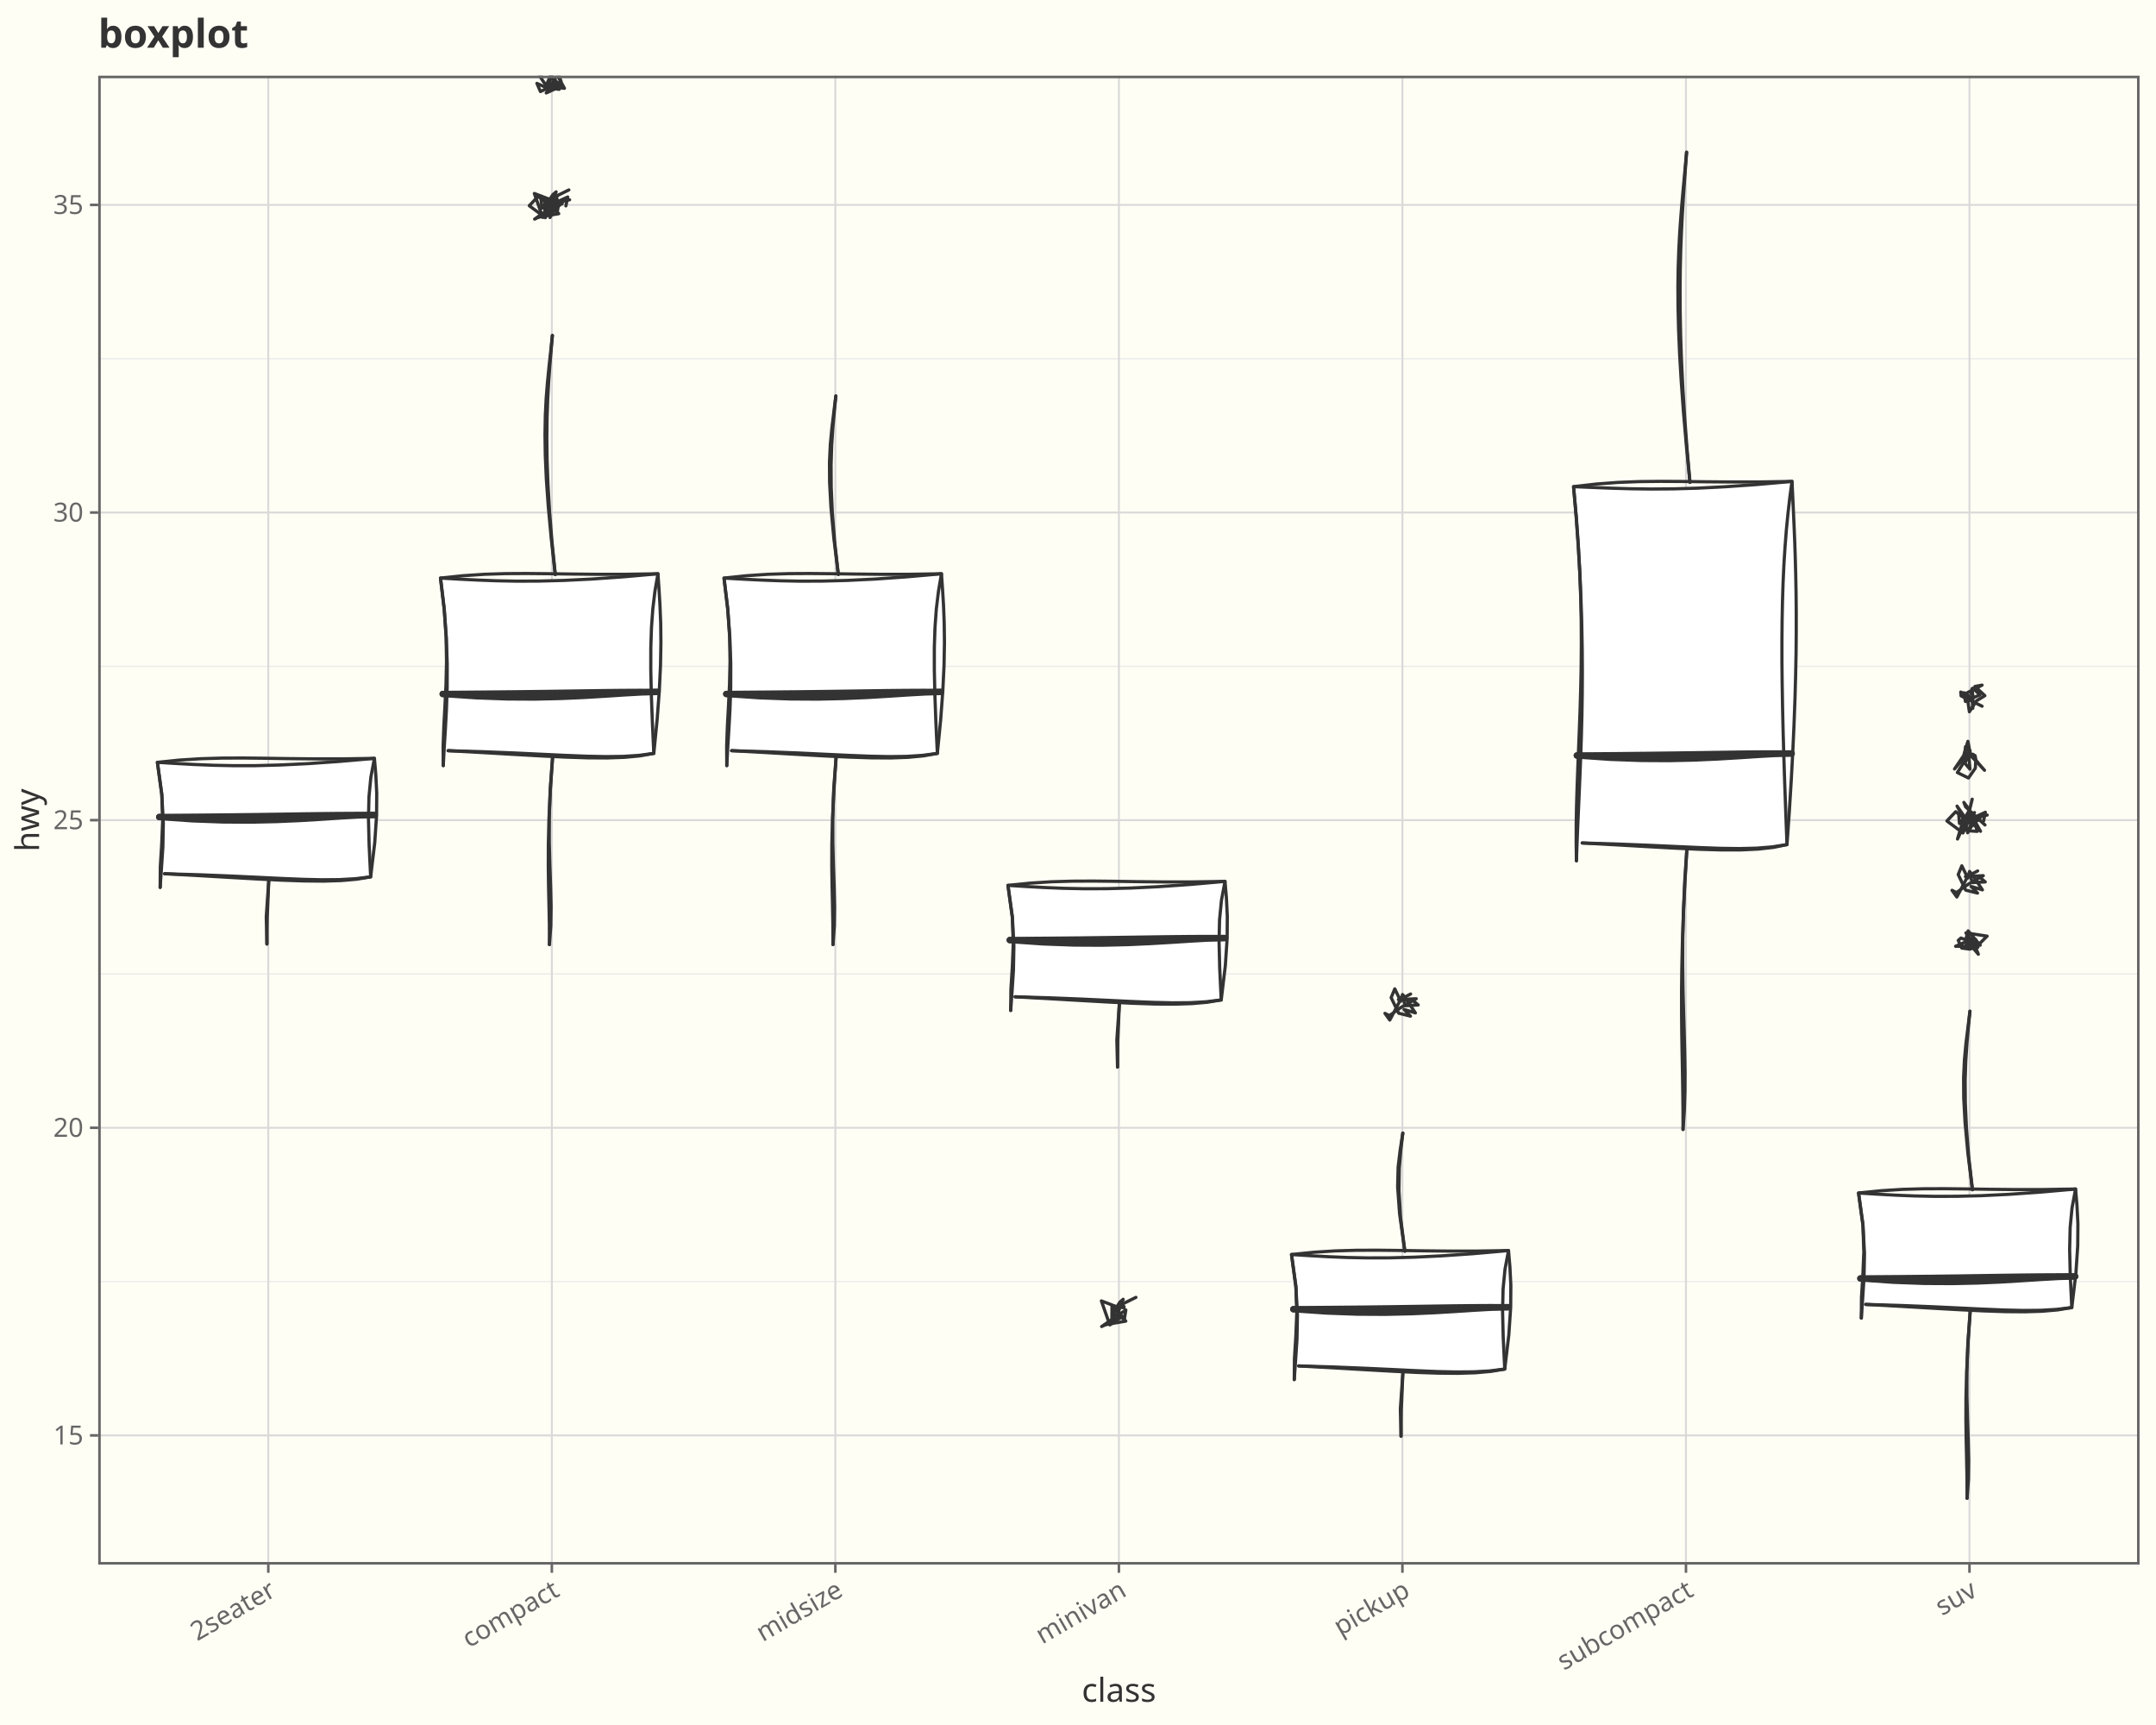
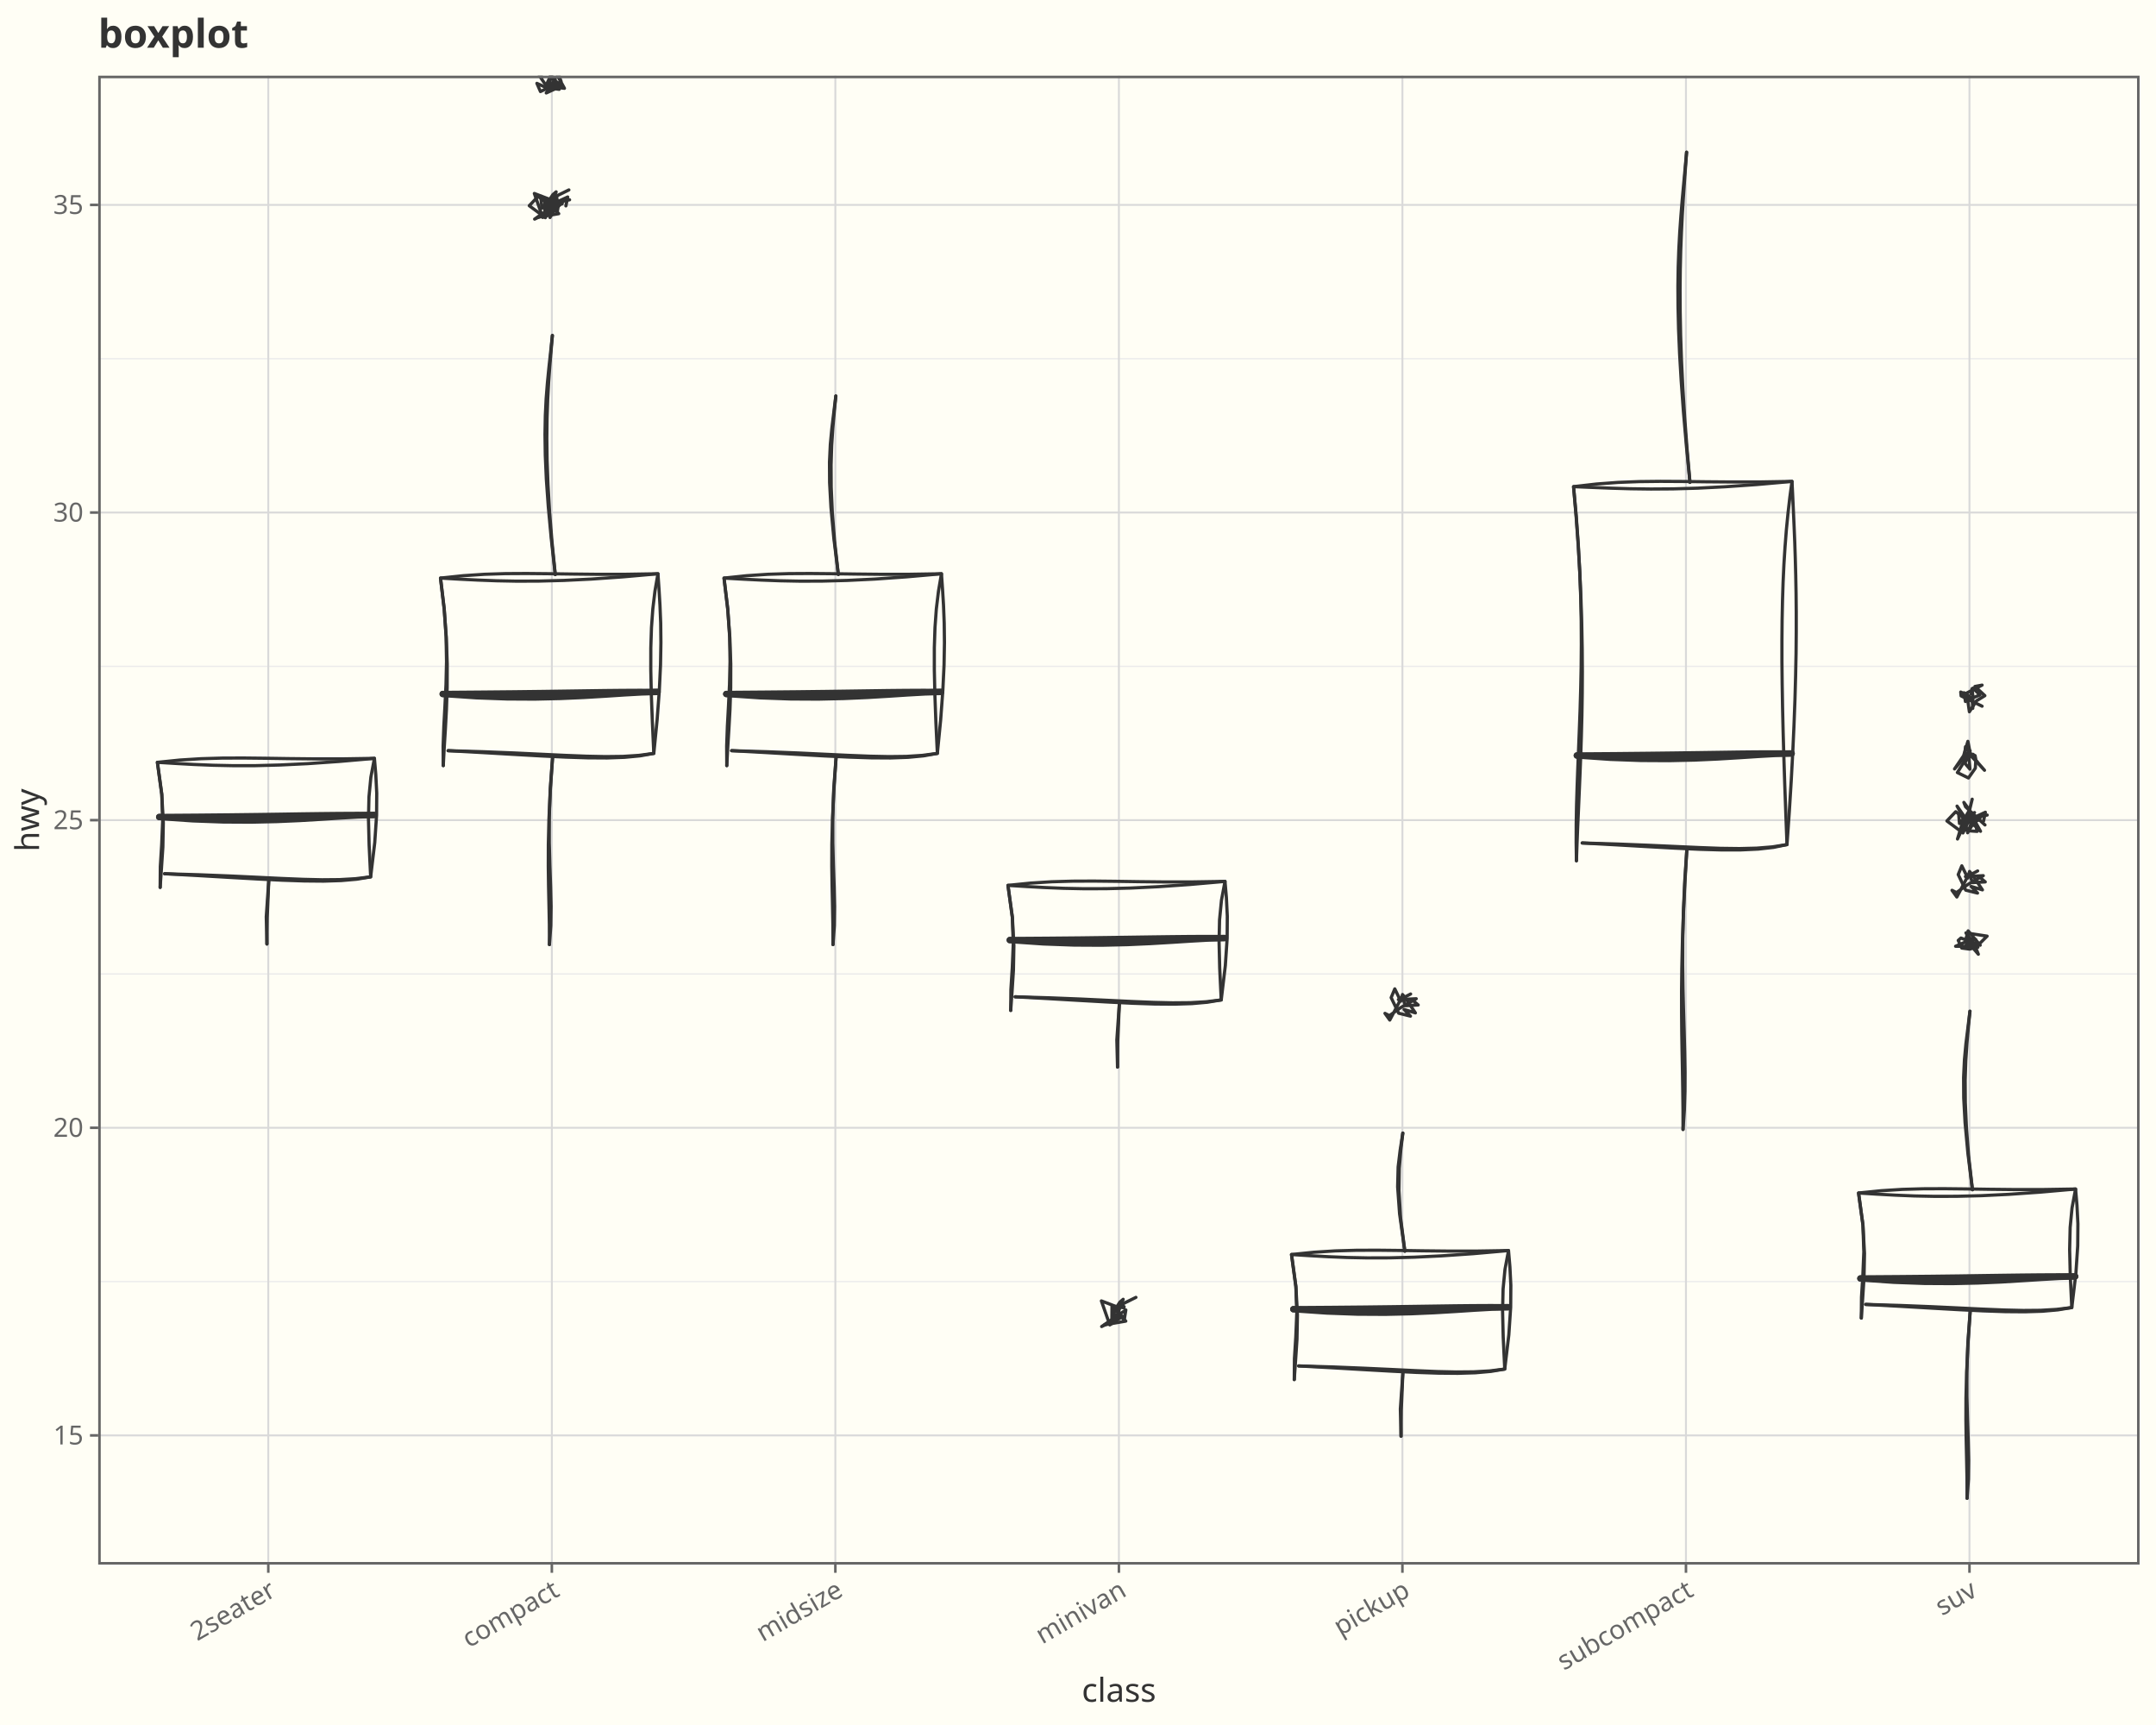
<svg xmlns="http://www.w3.org/2000/svg" class="svglite" data-engine-version="2.0" width="720.00pt" height="576.00pt" viewBox="0 0 720.00 576.00">
  <defs>
    <style type="text/css">
    .svglite line, .svglite polyline, .svglite polygon, .svglite path, .svglite rect, .svglite circle {
      fill: none;
      stroke: #000000;
      stroke-linecap: round;
      stroke-linejoin: round;
      stroke-miterlimit: 10.00;
    }
  </style>
  </defs>
  <rect width="100%" height="100%" style="stroke: none; fill: #FFFFFF;" />
  <defs>
    <clipPath id="cpMC4wMHw3MjAuMDB8MC4wMHw1NzYuMDA=">
      <rect x="0.00" y="0.00" width="720.00" height="576.00" />
    </clipPath>
  </defs>
  <g clip-path="url(#cpMC4wMHw3MjAuMDB8MC4wMHw1NzYuMDA=)">
    <rect x="0.00" y="0.00" width="720.00" height="576.00" style="stroke-width: 1.07; stroke: none; fill: #FFFEF5;" />
  </g>
  <defs>
    <clipPath id="cpMzIuNzl8NzE0LjUyfDI1LjI3fDUyMi40NA==">
      <rect x="32.79" y="25.27" width="681.73" height="497.16" />
    </clipPath>
  </defs>
  <g clip-path="url(#cpMzIuNzl8NzE0LjUyfDI1LjI3fDUyMi40NA==)">
    <rect x="32.79" y="25.27" width="681.73" height="497.16" style="stroke-width: 1.07; stroke: none; fill: #FFFEF5;" />
    <polyline points="32.79,427.94 714.52,427.94 " style="stroke-width: 0.43; stroke: #EBEBEB; stroke-linecap: butt;" />
    <polyline points="32.79,325.22 714.52,325.22 " style="stroke-width: 0.43; stroke: #EBEBEB; stroke-linecap: butt;" />
    <polyline points="32.79,222.50 714.52,222.50 " style="stroke-width: 0.43; stroke: #EBEBEB; stroke-linecap: butt;" />
    <polyline points="32.79,119.78 714.52,119.78 " style="stroke-width: 0.43; stroke: #EBEBEB; stroke-linecap: butt;" />
    <polyline points="32.79,479.30 714.52,479.30 " style="stroke-width: 0.64; stroke: #D9D9D9; stroke-linecap: butt;" />
    <polyline points="32.79,376.58 714.52,376.58 " style="stroke-width: 0.64; stroke: #D9D9D9; stroke-linecap: butt;" />
    <polyline points="32.79,273.86 714.52,273.86 " style="stroke-width: 0.64; stroke: #D9D9D9; stroke-linecap: butt;" />
    <polyline points="32.79,171.14 714.52,171.14 " style="stroke-width: 0.64; stroke: #D9D9D9; stroke-linecap: butt;" />
    <polyline points="32.79,68.42 714.52,68.42 " style="stroke-width: 0.64; stroke: #D9D9D9; stroke-linecap: butt;" />
    <polyline points="89.60,522.44 89.60,25.27 " style="stroke-width: 0.64; stroke: #D9D9D9; stroke-linecap: butt;" />
    <polyline points="184.29,522.44 184.29,25.27 " style="stroke-width: 0.64; stroke: #D9D9D9; stroke-linecap: butt;" />
    <polyline points="278.97,522.44 278.97,25.27 " style="stroke-width: 0.64; stroke: #D9D9D9; stroke-linecap: butt;" />
    <polyline points="373.66,522.44 373.66,25.27 " style="stroke-width: 0.64; stroke: #D9D9D9; stroke-linecap: butt;" />
    <polyline points="468.34,522.44 468.34,25.27 " style="stroke-width: 0.64; stroke: #D9D9D9; stroke-linecap: butt;" />
    <polyline points="563.03,522.44 563.03,25.27 " style="stroke-width: 0.64; stroke: #D9D9D9; stroke-linecap: butt;" />
    <polyline points="657.71,522.44 657.71,25.27 " style="stroke-width: 0.64; stroke: #D9D9D9; stroke-linecap: butt;" />
    <polyline points="89.75,294.06 89.23,306.51 89.14,315.21 " style="stroke-width: 1.07; stroke: #333333;" />
    <polyline points="89.75,294.06 88.92,306.15 89.14,315.21 " style="stroke-width: 1.07; stroke: #333333;" />
-     <polygon points="54.97,291.75 66.40,292.38 76.69,292.98 85.93,293.50 94.19,293.91 101.56,294.16 108.12,294.22 113.95,294.03 119.14,293.58 123.78,292.80 125.15,281.35 125.76,272.21 125.81,264.84 125.50,258.69 125.04,253.23 113.20,254.26 102.78,254.99 93.57,255.44 85.37,255.66 77.99,255.67 71.22,255.53 64.85,255.27 58.70,254.93 52.56,254.55 54.02,265.12 54.32,274.16 53.99,282.09 53.54,289.33 53.48,296.30 " style="stroke-width: 0.75; stroke: none; fill: #FFFFFF;" />
    <polyline points="54.97,291.75 66.40,292.38 76.69,292.98 85.93,293.50 94.19,293.91 101.56,294.16 108.12,294.22 113.95,294.03 119.14,293.58 123.78,292.80 125.15,281.35 125.76,272.21 125.81,264.84 125.50,258.69 125.04,253.23 113.20,254.26 102.78,254.99 93.57,255.44 85.37,255.66 77.99,255.67 71.22,255.53 64.85,255.27 58.70,254.93 52.56,254.55 54.02,265.12 54.32,274.16 53.99,282.09 53.54,289.33 53.48,296.30 " style="stroke-width: 1.07; stroke: #333333;" />
    <polyline points="54.97,291.75 66.63,292.10 76.93,292.51 86.02,292.94 94.06,293.33 101.20,293.62 107.59,293.77 113.38,293.72 118.73,293.41 123.78,292.80 123.27,282.16 123.05,273.43 123.22,266.07 123.85,259.52 125.04,253.23 114.36,253.40 104.86,253.40 96.30,253.31 88.47,253.19 81.15,253.11 74.12,253.14 67.16,253.34 60.04,253.79 52.56,254.55 54.04,265.41 54.54,274.75 54.39,282.84 53.92,289.94 53.48,296.30 " style="stroke-width: 1.07; stroke: #333333;" />
    <polyline points="53.17,272.81 65.92,272.72 76.75,272.62 85.97,272.51 93.89,272.40 100.83,272.29 107.09,272.21 112.98,272.15 118.81,272.12 124.90,272.13 " style="stroke-width: 2.13; stroke: #333333;" />
    <polyline points="53.17,272.81 64.36,273.58 74.58,273.95 83.92,274.00 92.43,273.81 100.18,273.47 107.23,273.05 113.66,272.63 119.52,272.30 124.90,272.13 " style="stroke-width: 2.13; stroke: #333333;" />
    <polyline points="184.55,252.72 183.75,263.46 183.43,272.97 183.43,281.44 183.63,289.09 183.88,296.10 184.04,302.69 183.95,309.06 183.49,315.41 " style="stroke-width: 1.07; stroke: #333333;" />
    <polyline points="184.55,252.72 183.78,263.98 183.32,273.60 183.12,281.90 183.10,289.22 183.19,295.90 183.33,302.26 183.46,308.66 183.49,315.41 " style="stroke-width: 1.07; stroke: #333333;" />
    <polyline points="185.43,191.85 184.33,180.83 183.53,170.88 183.00,161.87 182.70,153.72 182.61,146.33 182.69,139.58 182.90,133.38 183.22,127.62 183.61,122.22 184.04,117.05 184.47,112.03 " style="stroke-width: 1.07; stroke: #333333;" />
    <polyline points="185.43,191.85 184.08,179.70 183.10,169.15 182.45,159.99 182.10,152.01 182.00,145.01 182.11,138.79 182.39,133.13 182.81,127.83 183.32,122.68 183.89,117.48 184.47,112.03 " style="stroke-width: 1.07; stroke: #333333;" />
-     <polygon points="149.65,250.66 161.08,251.29 171.38,251.89 180.61,252.41 188.86,252.81 196.22,253.05 202.77,253.09 208.58,252.88 213.75,252.39 218.34,251.57 219.45,240.34 220.18,230.57 220.58,222.06 220.71,214.61 220.64,208.04 220.40,202.14 220.08,196.72 219.72,191.59 207.88,192.63 197.46,193.36 188.25,193.81 180.05,194.03 172.65,194.06 165.86,193.93 159.47,193.69 153.29,193.38 147.11,193.03 148.35,203.27 148.97,212.50 149.12,220.88 148.94,228.57 148.59,235.73 148.22,242.52 147.98,249.11 148.03,255.64 " style="stroke-width: 0.75; stroke: none; fill: #FFFFFF;" />
    <polyline points="149.65,250.66 161.08,251.29 171.38,251.89 180.61,252.41 188.86,252.81 196.22,253.05 202.77,253.09 208.58,252.88 213.75,252.39 218.34,251.57 219.45,240.34 220.18,230.57 220.58,222.06 220.71,214.61 220.64,208.04 220.40,202.14 220.08,196.72 219.72,191.59 207.88,192.63 197.46,193.36 188.25,193.81 180.05,194.03 172.65,194.06 165.86,193.93 159.47,193.69 153.29,193.38 147.11,193.03 148.35,203.27 148.97,212.50 149.12,220.88 148.94,228.57 148.59,235.73 148.22,242.52 147.98,249.11 148.03,255.64 " style="stroke-width: 1.07; stroke: #333333;" />
    <polyline points="149.65,250.66 161.31,251.01 171.61,251.42 180.70,251.85 188.74,252.23 195.87,252.51 202.24,252.64 208.01,252.57 213.33,252.23 218.34,251.57 217.86,241.13 217.51,231.88 217.33,223.66 217.34,216.28 217.56,209.56 218.01,203.33 218.72,197.39 219.72,191.59 209.04,191.76 199.54,191.77 190.98,191.68 183.14,191.57 175.81,191.50 168.76,191.54 161.78,191.76 154.63,192.24 147.11,193.03 148.34,203.49 149.05,213.00 149.35,221.67 149.33,229.59 149.09,236.85 148.73,243.54 148.34,249.78 148.03,255.64 " style="stroke-width: 1.07; stroke: #333333;" />
    <polyline points="147.85,231.73 160.60,231.63 171.43,231.53 180.65,231.42 188.58,231.31 195.51,231.21 201.77,231.12 207.66,231.06 213.49,231.03 219.58,231.05 " style="stroke-width: 2.13; stroke: #333333;" />
    <polyline points="147.85,231.73 159.04,232.49 169.27,232.86 178.60,232.91 187.11,232.72 194.86,232.38 201.91,231.96 208.34,231.54 214.21,231.21 219.58,231.05 " style="stroke-width: 2.13; stroke: #333333;" />
    <polyline points="186.05,66.57 184.61,65.02 185.72,64.06 183.18,70.63 179.51,72.58 186.59,71.35 181.98,66.45 181.95,71.02 182.81,70.15 182.71,67.94 184.61,65.02 " style="stroke-width: 1.07; stroke: #333333;" />
    <polyline points="185.96,66.89 183.57,66.56 178.44,64.60 181.25,72.61 185.56,69.73 178.54,73.16 186.61,67.62 186.04,71.11 183.33,66.70 189.98,63.42 183.57,66.56 " style="stroke-width: 1.07; stroke: #333333;" />
    <polyline points="186.28,24.22 187.40,27.25 180.49,30.57 179.30,27.83 182.10,29.11 184.20,24.59 183.37,28.72 184.81,29.04 188.50,29.49 184.64,22.53 187.40,27.25 " style="stroke-width: 1.07; stroke: #333333;" />
    <polyline points="184.70,28.64 185.43,26.20 179.65,22.04 180.95,25.94 180.13,25.29 182.89,29.32 186.75,29.83 184.04,25.32 187.23,28.83 182.42,31.04 185.43,26.20 " style="stroke-width: 1.07; stroke: #333333;" />
    <polyline points="188.98,68.75 189.59,65.78 182.60,69.01 185.96,65.88 180.96,69.54 180.70,66.53 185.42,68.11 183.67,72.63 186.13,68.52 183.92,71.49 189.59,65.78 " style="stroke-width: 1.07; stroke: #333333;" />
    <polyline points="190.21,66.72 182.85,67.90 179.69,65.60 176.75,68.69 182.12,72.69 185.27,66.04 181.52,69.20 187.71,68.07 180.99,68.81 185.68,67.00 182.85,67.90 " style="stroke-width: 1.07; stroke: #333333;" />
    <polyline points="187.02,-120.06 185.05,-119.02 184.31,-119.89 183.73,-117.68 181.73,-121.76 180.52,-118.85 183.03,-113.65 186.98,-112.67 184.84,-114.89 188.62,-113.74 185.05,-119.02 " style="stroke-width: 1.07; stroke: #333333;" />
    <polyline points="182.94,-118.18 188.89,-118.47 183.71,-115.52 179.95,-112.83 178.46,-113.60 180.07,-111.36 184.21,-119.20 185.32,-116.15 189.55,-116.40 187.23,-118.36 188.89,-118.47 " style="stroke-width: 1.07; stroke: #333333;" />
    <polyline points="279.23,252.72 278.43,263.46 278.11,272.97 278.12,281.44 278.32,289.09 278.57,296.10 278.72,302.69 278.64,309.06 278.18,315.41 " style="stroke-width: 1.07; stroke: #333333;" />
    <polyline points="279.23,252.72 278.46,263.98 278.01,273.60 277.80,281.90 277.78,289.22 277.88,295.90 278.02,302.26 278.14,308.66 278.18,315.41 " style="stroke-width: 1.07; stroke: #333333;" />
    <polyline points="279.96,191.82 278.72,180.74 277.95,171.08 277.58,162.66 277.54,155.28 277.74,148.74 278.13,142.85 278.62,137.41 279.13,132.23 " style="stroke-width: 1.07; stroke: #333333;" />
    <polyline points="279.96,191.82 278.44,179.52 277.50,169.45 277.05,161.18 277.01,154.31 277.29,148.39 277.80,143.02 278.44,137.78 279.13,132.23 " style="stroke-width: 1.07; stroke: #333333;" />
-     <polygon points="244.33,250.66 255.77,251.29 266.06,251.89 275.29,252.41 283.55,252.81 290.91,253.05 297.45,253.09 303.27,252.88 308.43,252.39 313.03,251.57 314.14,240.34 314.86,230.57 315.27,222.06 315.40,214.61 315.32,208.04 315.09,202.14 314.76,196.72 314.40,191.59 302.57,192.63 292.15,193.36 282.93,193.81 274.73,194.03 267.33,194.06 260.54,193.93 254.16,193.69 247.97,193.38 241.79,193.03 243.04,203.27 243.66,212.50 243.80,220.88 243.62,228.57 243.28,235.73 242.91,242.52 242.67,249.11 242.71,255.64 " style="stroke-width: 0.75; stroke: none; fill: #FFFFFF;" />
    <polyline points="244.33,250.66 255.77,251.29 266.06,251.89 275.29,252.41 283.55,252.81 290.91,253.05 297.45,253.09 303.27,252.88 308.43,252.39 313.03,251.57 314.14,240.34 314.86,230.57 315.27,222.06 315.40,214.61 315.32,208.04 315.09,202.14 314.76,196.72 314.40,191.59 302.57,192.63 292.15,193.36 282.93,193.81 274.73,194.03 267.33,194.06 260.54,193.93 254.16,193.69 247.97,193.38 241.79,193.03 243.04,203.27 243.66,212.50 243.80,220.88 243.62,228.57 243.28,235.73 242.91,242.52 242.67,249.11 242.71,255.64 " style="stroke-width: 1.07; stroke: #333333;" />
    <polyline points="244.33,250.66 255.99,251.01 266.30,251.42 275.39,251.85 283.42,252.23 290.55,252.51 296.93,252.64 302.70,252.57 308.01,252.23 313.03,251.57 312.54,241.13 312.20,231.88 312.02,223.66 312.02,216.28 312.24,209.56 312.69,203.33 313.41,197.39 314.40,191.59 303.73,191.76 294.22,191.77 285.66,191.68 277.83,191.57 270.50,191.50 263.45,191.54 256.46,191.76 249.32,192.24 241.79,193.03 243.02,203.49 243.74,213.00 244.04,221.67 244.02,229.59 243.78,236.85 243.41,243.54 243.02,249.78 242.71,255.64 " style="stroke-width: 1.07; stroke: #333333;" />
    <polyline points="242.54,231.73 255.29,231.63 266.11,231.53 275.34,231.42 283.26,231.31 290.20,231.21 296.45,231.12 302.34,231.06 308.18,231.03 314.26,231.05 " style="stroke-width: 2.13; stroke: #333333;" />
    <polyline points="242.54,231.73 253.72,232.49 263.95,232.86 273.29,232.91 281.80,232.72 289.54,232.38 296.60,231.96 303.03,231.54 308.89,231.21 314.26,231.05 " style="stroke-width: 2.13; stroke: #333333;" />
    <polyline points="373.81,335.14 373.28,347.60 373.20,356.30 " style="stroke-width: 1.07; stroke: #333333;" />
    <polyline points="373.81,335.14 372.97,347.24 373.20,356.30 " style="stroke-width: 1.07; stroke: #333333;" />
-     <polygon points="339.02,332.84 350.45,333.47 360.75,334.07 369.98,334.59 378.24,335.00 385.61,335.25 392.17,335.30 398.01,335.12 403.20,334.66 407.83,333.89 409.20,322.44 409.81,313.30 409.86,305.92 409.56,299.77 409.09,294.31 397.26,295.35 386.83,296.08 377.62,296.53 369.43,296.74 362.04,296.76 355.27,296.62 348.91,296.36 342.75,296.02 336.61,295.64 338.07,306.21 338.38,315.25 338.05,323.18 337.59,330.42 337.53,337.39 " style="stroke-width: 0.75; stroke: none; fill: #FFFFFF;" />
    <polyline points="339.02,332.84 350.45,333.47 360.75,334.07 369.98,334.59 378.24,335.00 385.61,335.25 392.17,335.30 398.01,335.12 403.20,334.66 407.83,333.89 409.20,322.44 409.81,313.30 409.86,305.92 409.56,299.77 409.09,294.31 397.26,295.35 386.83,296.08 377.62,296.53 369.43,296.74 362.04,296.76 355.27,296.62 348.91,296.36 342.75,296.02 336.61,295.64 338.07,306.21 338.38,315.25 338.05,323.18 337.59,330.42 337.53,337.39 " style="stroke-width: 1.07; stroke: #333333;" />
    <polyline points="339.02,332.84 350.68,333.19 360.98,333.60 370.08,334.03 378.12,334.42 385.26,334.71 391.65,334.86 397.44,334.81 402.78,334.50 407.83,333.89 407.32,323.24 407.11,314.52 407.27,307.16 407.91,300.61 409.09,294.31 398.42,294.48 388.91,294.49 380.35,294.40 372.52,294.28 365.20,294.20 358.17,294.23 351.21,294.43 344.10,294.88 336.61,295.64 338.10,306.49 338.59,315.84 338.44,323.93 337.98,331.03 337.53,337.39 " style="stroke-width: 1.07; stroke: #333333;" />
    <polyline points="337.22,313.90 349.97,313.81 360.80,313.71 370.02,313.59 377.94,313.48 384.88,313.38 391.14,313.30 397.03,313.24 402.86,313.21 408.95,313.22 " style="stroke-width: 2.13; stroke: #333333;" />
    <polyline points="337.22,313.90 348.41,314.67 358.64,315.04 367.97,315.09 376.48,314.90 384.23,314.55 391.28,314.13 397.71,313.72 403.58,313.39 408.95,313.22 " style="stroke-width: 2.13; stroke: #333333;" />
    <polyline points="375.41,436.36 373.98,434.81 375.09,433.85 372.55,440.43 368.88,442.37 375.96,441.14 371.35,436.24 371.31,440.81 372.17,439.94 372.08,437.73 373.98,434.81 " style="stroke-width: 1.07; stroke: #333333;" />
    <polyline points="375.33,436.68 372.94,436.35 367.81,434.39 370.62,442.41 374.93,439.52 367.90,442.95 375.98,437.41 375.41,440.91 372.69,436.50 379.34,433.21 372.94,436.35 " style="stroke-width: 1.07; stroke: #333333;" />
    <polyline points="468.49,458.41 467.96,470.86 467.88,479.56 " style="stroke-width: 1.07; stroke: #333333;" />
    <polyline points="468.49,458.41 467.65,470.50 467.88,479.56 " style="stroke-width: 1.07; stroke: #333333;" />
    <polyline points="469.15,417.78 467.71,406.53 467.18,397.48 467.29,390.11 467.81,383.91 468.47,378.36 " style="stroke-width: 1.07; stroke: #333333;" />
    <polyline points="469.15,417.78 467.39,405.27 466.74,396.31 466.91,389.66 467.58,384.09 468.47,378.36 " style="stroke-width: 1.07; stroke: #333333;" />
-     <polygon points="433.70,456.10 445.14,456.73 455.43,457.33 464.67,457.85 472.93,458.26 480.29,458.51 486.85,458.57 492.69,458.39 497.88,457.93 502.51,457.15 503.88,445.71 504.49,436.56 504.55,429.19 504.24,423.04 503.77,417.58 491.94,418.62 481.52,419.34 472.31,419.79 464.11,420.01 456.73,420.03 449.95,419.89 443.59,419.63 437.44,419.29 431.30,418.90 432.75,429.48 433.06,438.51 432.73,446.44 432.28,453.68 432.22,460.65 " style="stroke-width: 0.75; stroke: none; fill: #FFFFFF;" />
    <polyline points="433.70,456.10 445.14,456.73 455.43,457.33 464.67,457.85 472.93,458.26 480.29,458.51 486.85,458.57 492.69,458.39 497.88,457.93 502.51,457.15 503.88,445.71 504.49,436.56 504.55,429.19 504.24,423.04 503.77,417.58 491.94,418.62 481.52,419.34 472.31,419.79 464.11,420.01 456.73,420.03 449.95,419.89 443.59,419.63 437.44,419.29 431.30,418.90 432.75,429.48 433.06,438.51 432.73,446.44 432.28,453.68 432.22,460.65 " style="stroke-width: 1.07; stroke: #333333;" />
    <polyline points="433.70,456.10 445.36,456.45 455.67,456.87 464.76,457.29 472.80,457.68 479.94,457.98 486.33,458.12 492.12,458.07 497.46,457.77 502.51,457.15 502.00,446.51 501.79,437.78 501.96,430.42 502.59,423.87 503.77,417.58 493.10,417.75 483.60,417.75 475.04,417.66 467.21,417.54 459.89,417.46 452.86,417.49 445.89,417.69 438.78,418.14 431.30,418.90 432.78,429.76 433.28,439.10 433.13,447.19 432.66,454.29 432.22,460.65 " style="stroke-width: 1.07; stroke: #333333;" />
    <polyline points="431.91,437.16 444.65,437.07 455.48,436.97 464.70,436.86 472.63,436.75 479.56,436.65 485.82,436.56 491.71,436.50 497.55,436.47 503.63,436.49 " style="stroke-width: 2.13; stroke: #333333;" />
    <polyline points="431.91,437.16 443.09,437.93 453.32,438.30 462.66,438.35 471.16,438.16 478.91,437.82 485.97,437.40 492.40,436.98 498.26,436.65 503.63,436.49 " style="stroke-width: 2.13; stroke: #333333;" />
    <polyline points="470.10,539.08 468.66,537.53 469.77,536.57 467.23,543.15 463.57,545.09 470.64,543.86 466.03,538.96 466.00,543.53 466.86,542.66 466.76,540.45 468.66,537.53 " style="stroke-width: 1.07; stroke: #333333;" />
    <polyline points="470.01,539.40 467.62,539.07 462.49,537.11 465.30,545.13 469.61,542.24 462.59,545.67 470.67,540.13 470.09,543.63 467.38,539.22 474.03,535.93 467.62,539.07 " style="stroke-width: 1.07; stroke: #333333;" />
    <polyline points="470.33,537.82 471.46,540.85 464.54,544.17 463.36,541.43 466.15,542.71 468.26,538.19 467.43,542.32 468.86,542.64 472.55,543.09 468.69,536.13 471.46,540.85 " style="stroke-width: 1.07; stroke: #333333;" />
    <polyline points="468.75,542.24 469.49,539.79 463.70,535.63 465.00,539.53 464.18,538.89 466.94,542.91 470.80,543.43 468.09,538.92 471.28,542.43 466.47,544.64 469.49,539.79 " style="stroke-width: 1.07; stroke: #333333;" />
    <polyline points="473.03,541.26 473.65,538.29 466.65,541.52 470.02,538.40 465.01,542.05 464.75,539.04 469.47,540.62 467.72,545.14 470.18,541.03 467.97,544.00 473.65,538.29 " style="stroke-width: 1.07; stroke: #333333;" />
    <polyline points="474.27,539.23 466.91,540.41 463.74,538.11 460.80,541.20 466.18,545.20 469.33,538.55 465.57,541.71 471.76,540.58 465.04,541.32 469.73,539.51 466.91,540.41 " style="stroke-width: 1.07; stroke: #333333;" />
    <polyline points="471.08,331.91 469.11,332.94 468.37,332.08 467.78,334.29 465.79,330.20 464.58,333.12 467.08,338.32 471.03,339.30 468.89,337.07 472.67,338.22 469.11,332.94 " style="stroke-width: 1.07; stroke: #333333;" />
    <polyline points="466.99,333.79 472.95,333.49 467.77,336.45 464.00,339.14 462.51,338.37 464.12,340.61 468.26,332.77 469.37,335.81 473.61,335.57 471.29,333.60 472.95,333.49 " style="stroke-width: 1.07; stroke: #333333;" />
    <polyline points="563.34,283.40 562.62,294.27 562.18,304.29 561.97,313.53 561.94,322.11 562.04,330.09 562.22,337.58 562.43,344.66 562.61,351.43 562.72,357.97 562.69,364.38 562.49,370.74 562.05,377.14 " style="stroke-width: 1.07; stroke: #333333;" />
    <polyline points="563.34,283.40 562.67,294.93 562.18,305.32 561.84,314.70 561.65,323.22 561.56,331.02 561.57,338.23 561.63,345.00 561.74,351.47 561.86,357.78 561.96,364.07 562.04,370.48 562.05,377.14 " style="stroke-width: 1.07; stroke: #333333;" />
    <polyline points="564.36,161.06 563.38,149.74 562.59,139.23 561.98,129.48 561.54,120.42 561.25,112.01 561.10,104.18 561.06,96.88 561.13,90.05 561.28,83.65 561.52,77.60 561.80,71.86 562.14,66.37 562.50,61.07 562.87,55.91 563.24,50.83 " style="stroke-width: 1.07; stroke: #333333;" />
    <polyline points="564.36,161.06 563.16,148.69 562.19,137.49 561.45,127.37 560.91,118.22 560.56,109.93 560.38,102.39 560.34,95.50 560.44,89.14 560.65,83.22 560.95,77.63 561.33,72.26 561.76,67.00 562.24,61.74 562.74,56.39 563.24,50.83 " style="stroke-width: 1.07; stroke: #333333;" />
-     <polygon points="528.39,281.48 539.82,282.11 550.11,282.70 559.33,283.21 567.57,283.59 574.91,283.80 581.41,283.79 587.17,283.52 592.27,282.95 596.77,282.02 597.54,271.06 598.18,260.77 598.70,251.12 599.11,242.08 599.43,233.59 599.65,225.62 599.80,218.13 599.86,211.08 599.86,204.42 599.80,198.13 599.69,192.15 599.54,186.46 599.36,181.00 599.14,175.74 598.91,170.64 598.68,165.66 598.44,160.75 586.61,161.80 576.19,162.53 566.97,163.00 558.75,163.24 551.32,163.29 544.49,163.20 538.04,163.01 531.78,162.76 525.49,162.50 526.39,172.40 527.07,181.82 527.56,190.77 527.88,199.30 528.05,207.44 528.09,215.23 528.03,222.70 527.88,229.88 527.68,236.82 527.43,243.53 527.17,250.07 526.91,256.46 526.68,262.74 526.49,268.94 526.38,275.10 526.36,281.25 526.45,287.42 " style="stroke-width: 0.75; stroke: none; fill: #FFFFFF;" />
    <polyline points="528.39,281.48 539.82,282.11 550.11,282.70 559.33,283.21 567.57,283.59 574.91,283.80 581.41,283.79 587.17,283.52 592.27,282.95 596.77,282.02 597.54,271.06 598.18,260.77 598.70,251.12 599.11,242.08 599.43,233.59 599.65,225.62 599.80,218.13 599.86,211.08 599.86,204.42 599.80,198.13 599.69,192.15 599.54,186.46 599.36,181.00 599.14,175.74 598.91,170.64 598.68,165.66 598.44,160.75 586.61,161.80 576.19,162.53 566.97,163.00 558.75,163.24 551.32,163.29 544.49,163.20 538.04,163.01 531.78,162.76 525.49,162.50 526.39,172.40 527.07,181.82 527.56,190.77 527.88,199.30 528.05,207.44 528.09,215.23 528.03,222.70 527.88,229.88 527.68,236.82 527.43,243.53 527.17,250.07 526.91,256.46 526.68,262.74 526.49,268.94 526.38,275.10 526.36,281.25 526.45,287.42 " style="stroke-width: 1.07; stroke: #333333;" />
    <polyline points="528.39,281.48 540.05,281.83 550.34,282.24 559.43,282.65 567.45,283.01 574.55,283.27 580.89,283.35 586.61,283.21 591.85,282.79 596.77,282.02 596.38,271.84 596.03,262.20 595.73,253.06 595.48,244.39 595.29,236.16 595.16,228.34 595.08,220.91 595.08,213.82 595.14,207.05 595.27,200.58 595.47,194.36 595.75,188.37 596.12,182.57 596.56,176.94 597.10,171.45 597.72,166.06 598.44,160.75 587.77,160.93 578.26,160.94 569.70,160.87 561.85,160.77 554.49,160.73 547.40,160.81 540.35,161.08 533.12,161.62 525.49,162.50 526.36,172.54 527.05,182.15 527.58,191.34 527.97,200.13 528.23,208.55 528.38,216.61 528.43,224.34 528.39,231.74 528.28,238.86 528.10,245.69 527.89,252.26 527.64,258.60 527.38,264.72 527.12,270.65 526.86,276.39 526.64,281.98 526.45,287.42 " style="stroke-width: 1.07; stroke: #333333;" />
    <polyline points="526.59,252.27 539.34,252.18 550.17,252.07 559.39,251.96 567.31,251.85 574.25,251.75 580.51,251.66 586.40,251.60 592.23,251.58 598.32,251.59 " style="stroke-width: 2.13; stroke: #333333;" />
    <polyline points="526.59,252.27 537.78,253.04 548.00,253.41 557.34,253.46 565.85,253.27 573.60,252.92 580.65,252.50 587.08,252.08 592.95,251.75 598.32,251.59 " style="stroke-width: 2.13; stroke: #333333;" />
    <polyline points="564.78,-118.33 563.35,-119.88 564.45,-120.84 561.92,-114.26 558.25,-112.32 565.32,-113.55 560.72,-118.45 560.68,-113.88 561.54,-114.74 561.45,-116.95 563.35,-119.88 " style="stroke-width: 1.07; stroke: #333333;" />
    <polyline points="564.70,-118.01 562.30,-118.34 557.18,-120.29 559.99,-112.28 564.29,-115.17 557.27,-111.74 565.35,-117.28 564.77,-113.78 562.06,-118.19 568.71,-121.48 562.30,-118.34 " style="stroke-width: 1.07; stroke: #333333;" />
    <polyline points="565.02,-57.95 566.14,-54.92 559.23,-51.61 558.04,-54.35 560.84,-53.07 562.94,-57.58 562.11,-53.46 563.54,-53.14 567.24,-52.68 563.38,-59.65 566.14,-54.92 " style="stroke-width: 1.07; stroke: #333333;" />
    <polyline points="563.44,-53.54 564.17,-55.98 558.39,-60.14 559.69,-56.24 558.87,-56.88 561.63,-52.86 565.49,-52.35 562.78,-56.86 565.97,-53.35 561.15,-51.14 564.17,-55.98 " style="stroke-width: 1.07; stroke: #333333;" />
    <polyline points="657.97,437.61 657.17,448.36 656.85,457.87 656.86,466.34 657.06,473.98 657.30,481.00 657.46,487.59 657.38,493.96 656.91,500.30 " style="stroke-width: 1.07; stroke: #333333;" />
    <polyline points="657.97,437.61 657.20,448.88 656.75,458.49 656.54,466.79 656.52,474.11 656.61,480.79 656.75,487.16 656.88,493.55 656.91,500.30 " style="stroke-width: 1.07; stroke: #333333;" />
    <polyline points="658.70,397.26 657.45,386.18 656.69,376.52 656.32,368.10 656.27,360.72 656.48,354.18 656.87,348.29 657.35,342.85 657.87,337.67 " style="stroke-width: 1.07; stroke: #333333;" />
    <polyline points="658.70,397.26 657.17,384.96 656.24,374.89 655.79,366.62 655.75,359.75 656.03,353.83 656.53,348.46 657.18,343.22 657.87,337.67 " style="stroke-width: 1.07; stroke: #333333;" />
-     <polygon points="623.07,435.56 634.51,436.19 644.80,436.79 654.03,437.31 662.29,437.72 669.66,437.97 676.22,438.02 682.06,437.84 687.25,437.38 691.88,436.61 693.25,425.16 693.86,416.02 693.92,408.64 693.61,402.49 693.14,397.03 681.31,398.07 670.89,398.80 661.68,399.25 653.48,399.46 646.09,399.48 639.32,399.34 632.96,399.08 626.81,398.74 620.67,398.36 622.12,408.93 622.43,417.97 622.10,425.90 621.65,433.14 621.59,440.11 " style="stroke-width: 0.75; stroke: none; fill: #FFFFFF;" />
    <polyline points="623.07,435.56 634.51,436.19 644.80,436.79 654.03,437.31 662.29,437.72 669.66,437.97 676.22,438.02 682.06,437.84 687.25,437.38 691.88,436.61 693.25,425.16 693.86,416.02 693.92,408.64 693.61,402.49 693.14,397.03 681.31,398.07 670.89,398.80 661.68,399.25 653.48,399.46 646.09,399.48 639.32,399.34 632.96,399.08 626.81,398.74 620.67,398.36 622.12,408.93 622.43,417.97 622.10,425.90 621.65,433.14 621.59,440.11 " style="stroke-width: 1.07; stroke: #333333;" />
    <polyline points="623.07,435.56 634.73,435.91 645.03,436.32 654.13,436.75 662.17,437.14 669.31,437.43 675.70,437.58 681.49,437.53 686.83,437.22 691.88,436.61 691.37,425.96 691.16,417.24 691.33,409.88 691.96,403.33 693.14,397.03 682.47,397.20 672.96,397.21 664.41,397.12 656.58,397.00 649.26,396.92 642.22,396.95 635.26,397.15 628.15,397.60 620.67,398.36 622.15,409.21 622.65,418.56 622.49,426.65 622.03,433.75 621.59,440.11 " style="stroke-width: 1.07; stroke: #333333;" />
    <polyline points="621.28,426.89 634.02,426.80 644.85,426.70 654.07,426.59 662.00,426.47 668.93,426.37 675.19,426.29 681.08,426.23 686.92,426.20 693.00,426.21 " style="stroke-width: 2.13; stroke: #333333;" />
    <polyline points="621.28,426.89 632.46,427.66 642.69,428.03 652.02,428.08 660.53,427.89 668.28,427.55 675.34,427.12 681.76,426.71 687.63,426.38 693.00,426.21 " style="stroke-width: 2.13; stroke: #333333;" />
    <polyline points="659.47,539.08 658.03,537.53 659.14,536.57 656.60,543.15 652.93,545.09 660.01,543.86 655.40,538.96 655.37,543.53 656.23,542.66 656.13,540.45 658.03,537.53 " style="stroke-width: 1.07; stroke: #333333;" />
    <polyline points="659.38,539.40 656.99,539.07 651.86,537.11 654.67,545.13 658.98,542.24 651.96,545.67 660.03,540.13 659.46,543.63 656.75,539.22 663.40,535.93 656.99,539.07 " style="stroke-width: 1.07; stroke: #333333;" />
    <polyline points="659.70,537.82 660.83,540.85 653.91,544.17 652.73,541.43 655.52,542.71 657.63,538.19 656.79,542.32 658.23,542.64 661.92,543.09 658.06,536.13 660.83,540.85 " style="stroke-width: 1.07; stroke: #333333;" />
    <polyline points="658.12,542.24 658.85,539.79 653.07,535.63 654.37,539.53 653.55,538.89 656.31,542.91 660.17,543.43 657.46,538.92 660.65,542.43 655.84,544.64 658.85,539.79 " style="stroke-width: 1.07; stroke: #333333;" />
    <polyline points="662.40,274.19 663.02,271.22 656.02,274.45 659.39,271.32 654.38,274.98 654.12,271.97 658.84,273.55 657.09,278.07 659.55,273.96 657.34,276.93 663.02,271.22 " style="stroke-width: 1.07; stroke: #333333;" />
    <polyline points="663.63,272.16 656.28,273.34 653.11,271.04 650.17,274.13 655.54,278.13 658.70,271.48 654.94,274.63 661.13,273.51 654.41,274.25 659.10,272.44 656.28,273.34 " style="stroke-width: 1.07; stroke: #333333;" />
    <polyline points="660.44,290.82 658.48,291.86 657.74,290.99 657.15,293.20 655.15,289.11 653.95,292.03 656.45,297.23 660.40,298.21 658.26,295.99 662.04,297.14 658.48,291.86 " style="stroke-width: 1.07; stroke: #333333;" />
    <polyline points="656.36,292.70 662.32,292.40 657.13,295.36 653.37,298.05 651.88,297.28 653.49,299.52 657.63,291.68 658.74,294.72 662.98,294.48 660.66,292.52 662.32,292.40 " style="stroke-width: 1.07; stroke: #333333;" />
    <polyline points="661.92,235.81 654.92,232.37 654.79,231.08 657.56,232.40 656.87,232.01 657.68,237.67 660.05,234.01 662.85,232.29 659.53,229.22 661.92,228.77 654.92,232.37 " style="stroke-width: 1.07; stroke: #333333;" />
    <polyline points="658.29,231.76 658.86,229.78 661.23,232.06 658.36,233.20 655.91,231.32 656.36,234.24 658.58,232.80 658.81,236.53 658.88,232.66 658.54,230.00 658.86,229.78 " style="stroke-width: 1.07; stroke: #333333;" />
    <polyline points="662.89,275.46 661.11,273.86 656.40,269.39 655.84,267.93 657.72,270.47 655.49,274.29 653.71,280.15 656.35,274.55 658.79,274.65 655.71,273.91 661.11,273.86 " style="stroke-width: 1.07; stroke: #333333;" />
    <polyline points="658.62,266.86 657.03,273.40 656.08,272.76 653.56,269.17 654.82,271.46 656.87,276.90 656.83,277.37 660.27,277.61 659.50,274.14 661.40,277.58 657.03,273.40 " style="stroke-width: 1.07; stroke: #333333;" />
    <polyline points="658.90,251.87 658.11,252.25 657.18,247.54 655.75,252.33 652.72,256.76 657.93,250.68 656.19,254.88 657.87,256.84 657.41,251.08 662.73,257.20 658.11,252.25 " style="stroke-width: 1.07; stroke: #333333;" />
    <polyline points="660.24,254.35 657.22,251.38 659.24,253.39 656.38,249.34 655.93,254.33 653.67,257.96 657.37,259.78 659.67,256.50 659.83,253.60 659.58,252.30 657.22,251.38 " style="stroke-width: 1.07; stroke: #333333;" />
    <polyline points="659.82,313.71 656.47,313.74 657.26,310.83 661.29,315.62 654.86,313.22 653.96,314.01 655.13,316.57 657.79,316.92 659.75,316.36 660.67,318.63 656.47,313.74 " style="stroke-width: 1.07; stroke: #333333;" />
    <polyline points="659.05,315.93 656.53,311.50 660.10,316.03 653.07,315.97 658.59,313.58 656.05,316.17 657.32,316.66 660.52,316.30 660.13,316.04 663.60,312.59 656.53,311.50 " style="stroke-width: 1.07; stroke: #333333;" />
    <rect x="32.79" y="25.27" width="681.73" height="497.16" style="stroke-width: 1.71; stroke: #666666;" />
  </g>
  <g clip-path="url(#cpMC4wMHw3MjAuMDB8MC4wMHw1NzYuMDA=)">
    <text x="27.86" y="482.32" text-anchor="end" style="font-size: 8.80px; fill: #666666; font-family: sans;" textLength="9.79px" lengthAdjust="spacingAndGlyphs">15</text>
    <text x="27.86" y="379.60" text-anchor="end" style="font-size: 8.80px; fill: #666666; font-family: sans;" textLength="9.79px" lengthAdjust="spacingAndGlyphs">20</text>
    <text x="27.86" y="276.88" text-anchor="end" style="font-size: 8.80px; fill: #666666; font-family: sans;" textLength="9.79px" lengthAdjust="spacingAndGlyphs">25</text>
    <text x="27.86" y="174.16" text-anchor="end" style="font-size: 8.80px; fill: #666666; font-family: sans;" textLength="9.79px" lengthAdjust="spacingAndGlyphs">30</text>
    <text x="27.86" y="71.44" text-anchor="end" style="font-size: 8.80px; fill: #666666; font-family: sans;" textLength="9.79px" lengthAdjust="spacingAndGlyphs">35</text>
    <polyline points="30.05,479.30 32.79,479.30 " style="stroke-width: 0.85; stroke: #666666; stroke-linecap: butt;" />
    <polyline points="30.05,376.58 32.79,376.58 " style="stroke-width: 0.85; stroke: #666666; stroke-linecap: butt;" />
    <polyline points="30.05,273.86 32.79,273.86 " style="stroke-width: 0.85; stroke: #666666; stroke-linecap: butt;" />
    <polyline points="30.05,171.14 32.79,171.14 " style="stroke-width: 0.85; stroke: #666666; stroke-linecap: butt;" />
    <polyline points="30.05,68.42 32.79,68.42 " style="stroke-width: 0.85; stroke: #666666; stroke-linecap: butt;" />
    <polyline points="89.60,525.18 89.60,522.44 " style="stroke-width: 0.85; stroke: #666666; stroke-linecap: butt;" />
    <polyline points="184.29,525.18 184.29,522.44 " style="stroke-width: 0.85; stroke: #666666; stroke-linecap: butt;" />
    <polyline points="278.97,525.18 278.97,522.44 " style="stroke-width: 0.85; stroke: #666666; stroke-linecap: butt;" />
    <polyline points="373.66,525.18 373.66,522.44 " style="stroke-width: 0.85; stroke: #666666; stroke-linecap: butt;" />
    <polyline points="468.34,525.18 468.34,522.44 " style="stroke-width: 0.85; stroke: #666666; stroke-linecap: butt;" />
    <polyline points="563.03,525.18 563.03,522.44 " style="stroke-width: 0.85; stroke: #666666; stroke-linecap: butt;" />
    <polyline points="657.71,525.18 657.71,522.44 " style="stroke-width: 0.85; stroke: #666666; stroke-linecap: butt;" />
    <text transform="translate(92.63,532.61) rotate(-30)" text-anchor="end" style="font-size: 8.80px; fill: #666666; font-family: sans;" textLength="29.36px" lengthAdjust="spacingAndGlyphs">2seater</text>
    <text transform="translate(187.32,532.61) rotate(-30)" text-anchor="end" style="font-size: 8.80px; fill: #666666; font-family: sans;" textLength="33.27px" lengthAdjust="spacingAndGlyphs">compact</text>
    <text transform="translate(282.00,532.61) rotate(-30)" text-anchor="end" style="font-size: 8.80px; fill: #666666; font-family: sans;" textLength="29.84px" lengthAdjust="spacingAndGlyphs">midsize</text>
    <text transform="translate(376.69,532.61) rotate(-30)" text-anchor="end" style="font-size: 8.80px; fill: #666666; font-family: sans;" textLength="30.33px" lengthAdjust="spacingAndGlyphs">minivan</text>
    <text transform="translate(471.37,532.61) rotate(-30)" text-anchor="end" style="font-size: 8.80px; fill: #666666; font-family: sans;" textLength="25.44px" lengthAdjust="spacingAndGlyphs">pickup</text>
    <text transform="translate(566.05,532.61) rotate(-30)" text-anchor="end" style="font-size: 8.80px; fill: #666666; font-family: sans;" textLength="47.46px" lengthAdjust="spacingAndGlyphs">subcompact</text>
    <text transform="translate(660.74,532.61) rotate(-30)" text-anchor="end" style="font-size: 8.80px; fill: #666666; font-family: sans;" textLength="13.70px" lengthAdjust="spacingAndGlyphs">suv</text>
    <text x="373.66" y="568.24" text-anchor="middle" style="font-size: 11.00px; fill: #333333; font-family: sans;" textLength="25.07px" lengthAdjust="spacingAndGlyphs">class</text>
    <text transform="translate(13.05,273.86) rotate(-90)" text-anchor="middle" style="font-size: 11.00px; fill: #333333; font-family: sans;" textLength="19.57px" lengthAdjust="spacingAndGlyphs">hwy</text>
    <text x="32.79" y="15.93" style="font-size: 13.20px; font-weight: bold; fill: #333333; font-family: sans;" textLength="42.57px" lengthAdjust="spacingAndGlyphs">boxplot</text>
  </g>
</svg>
